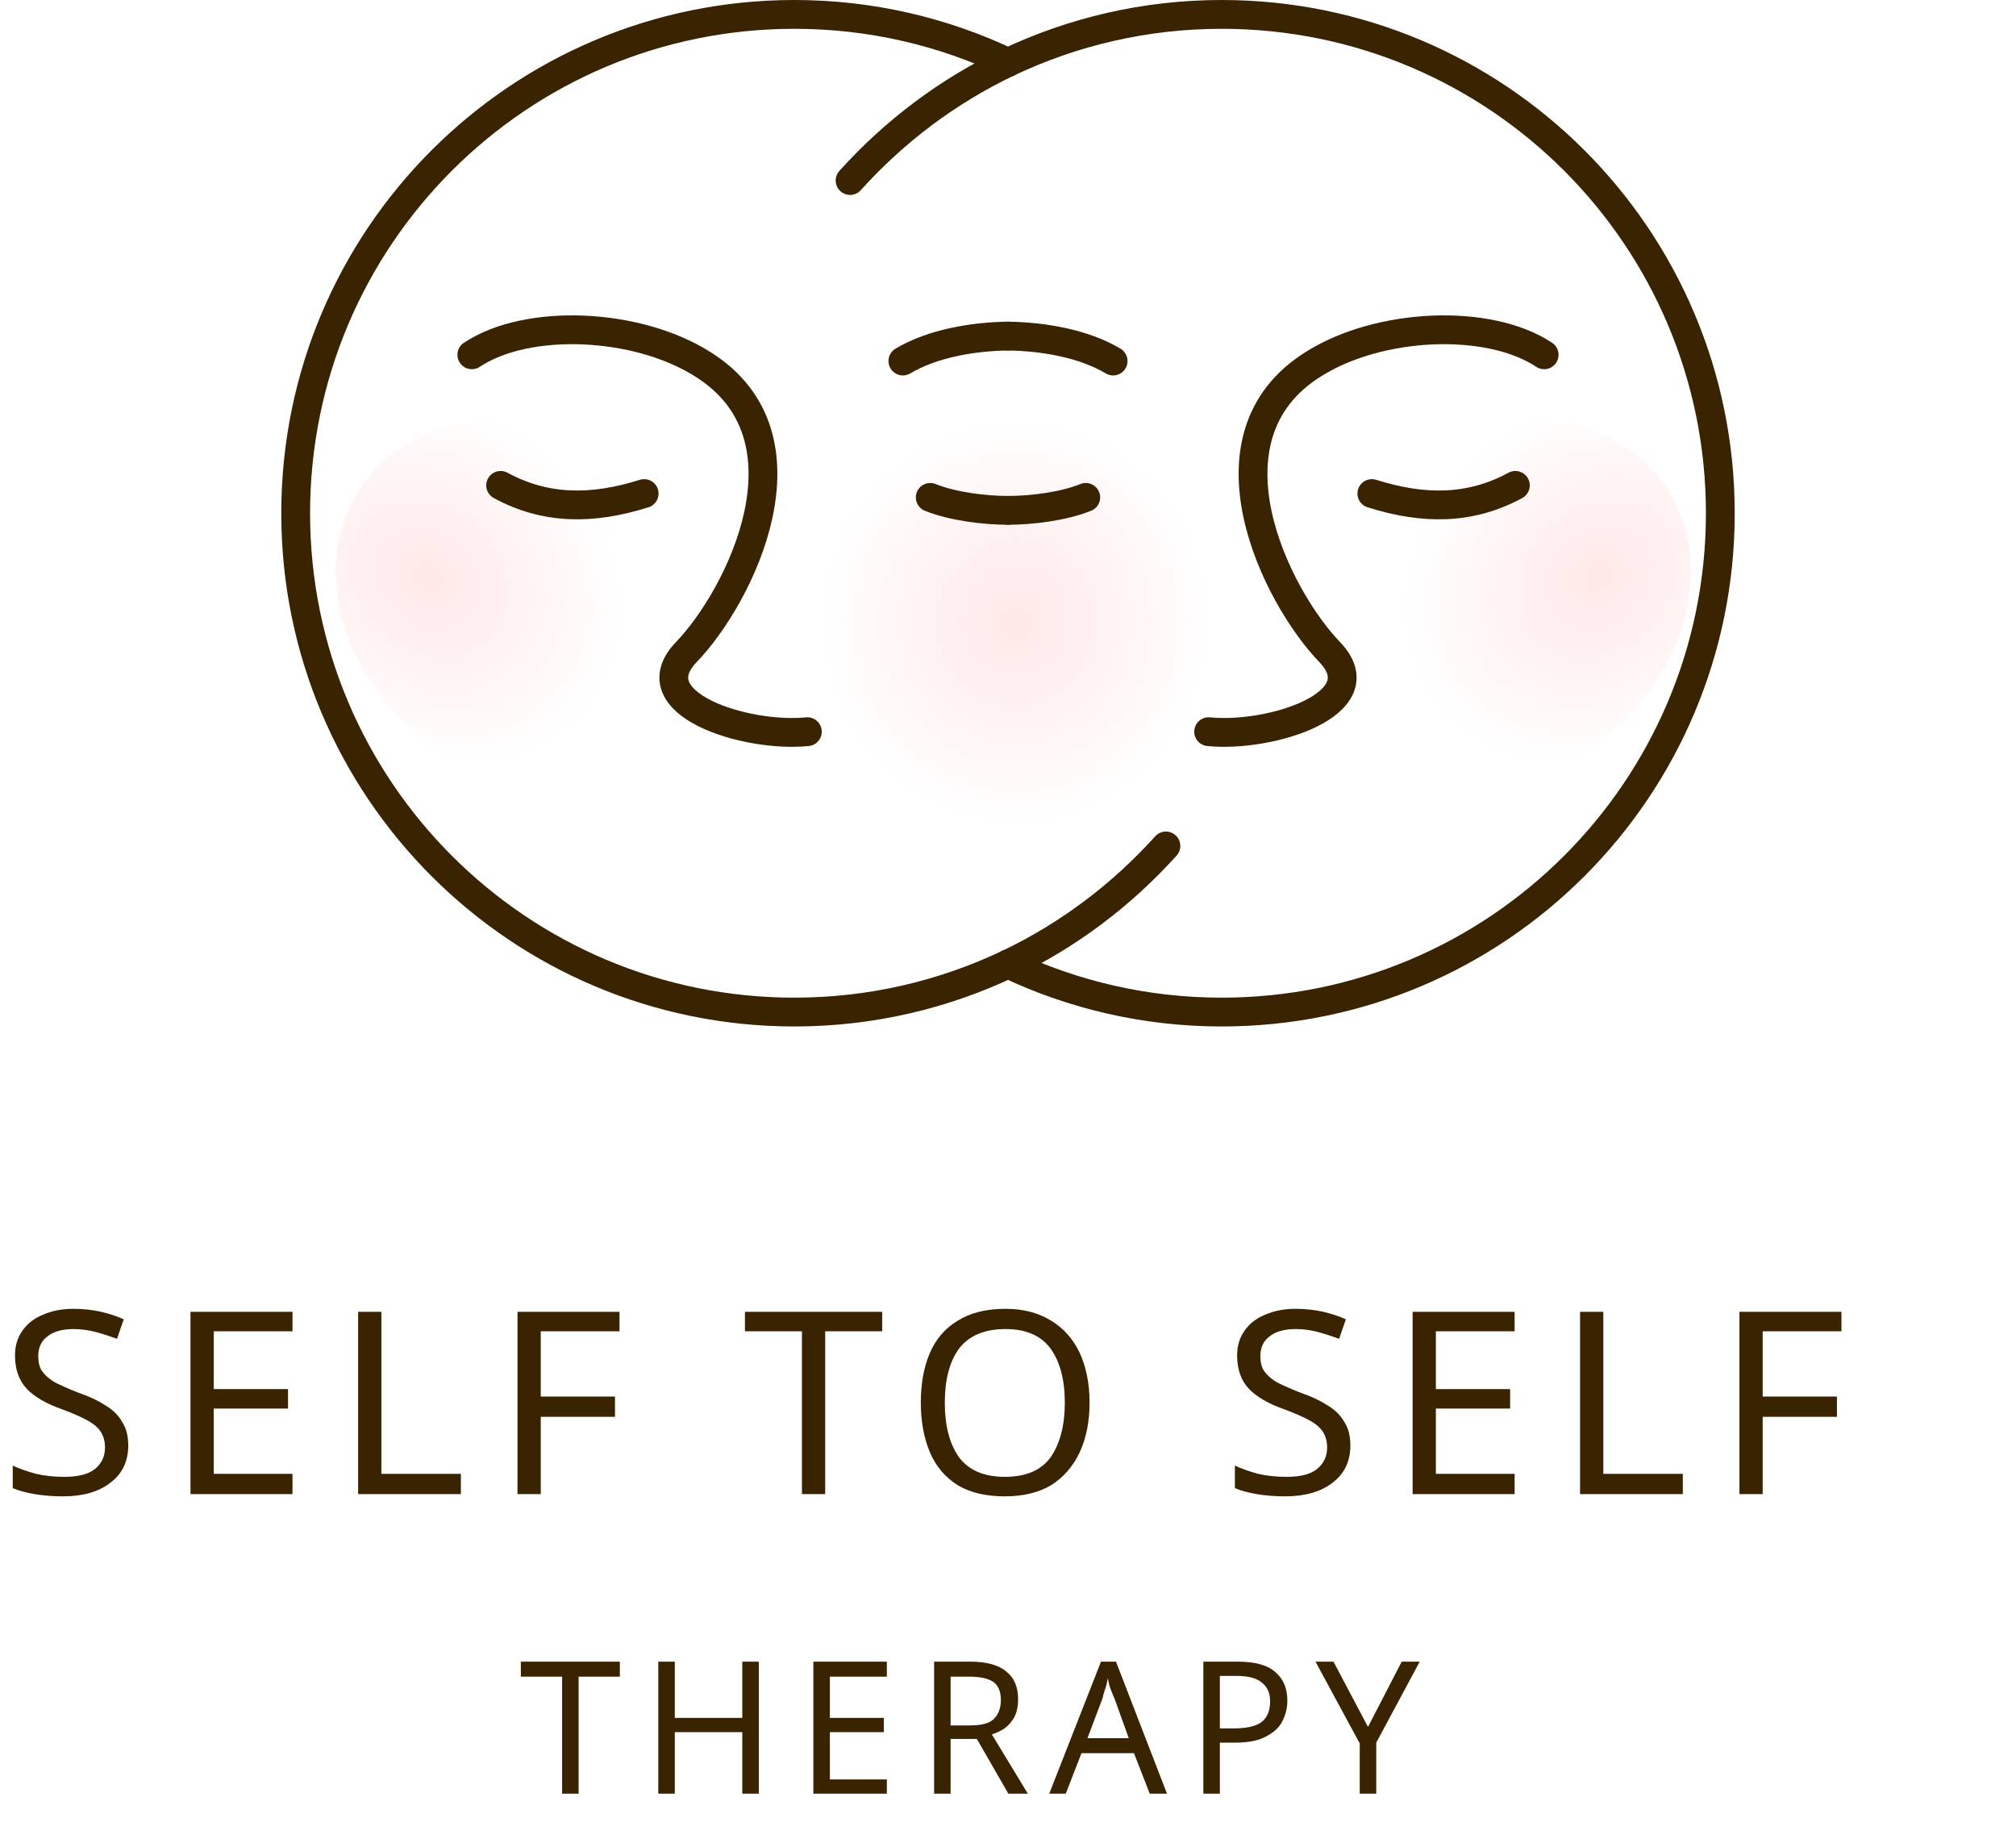
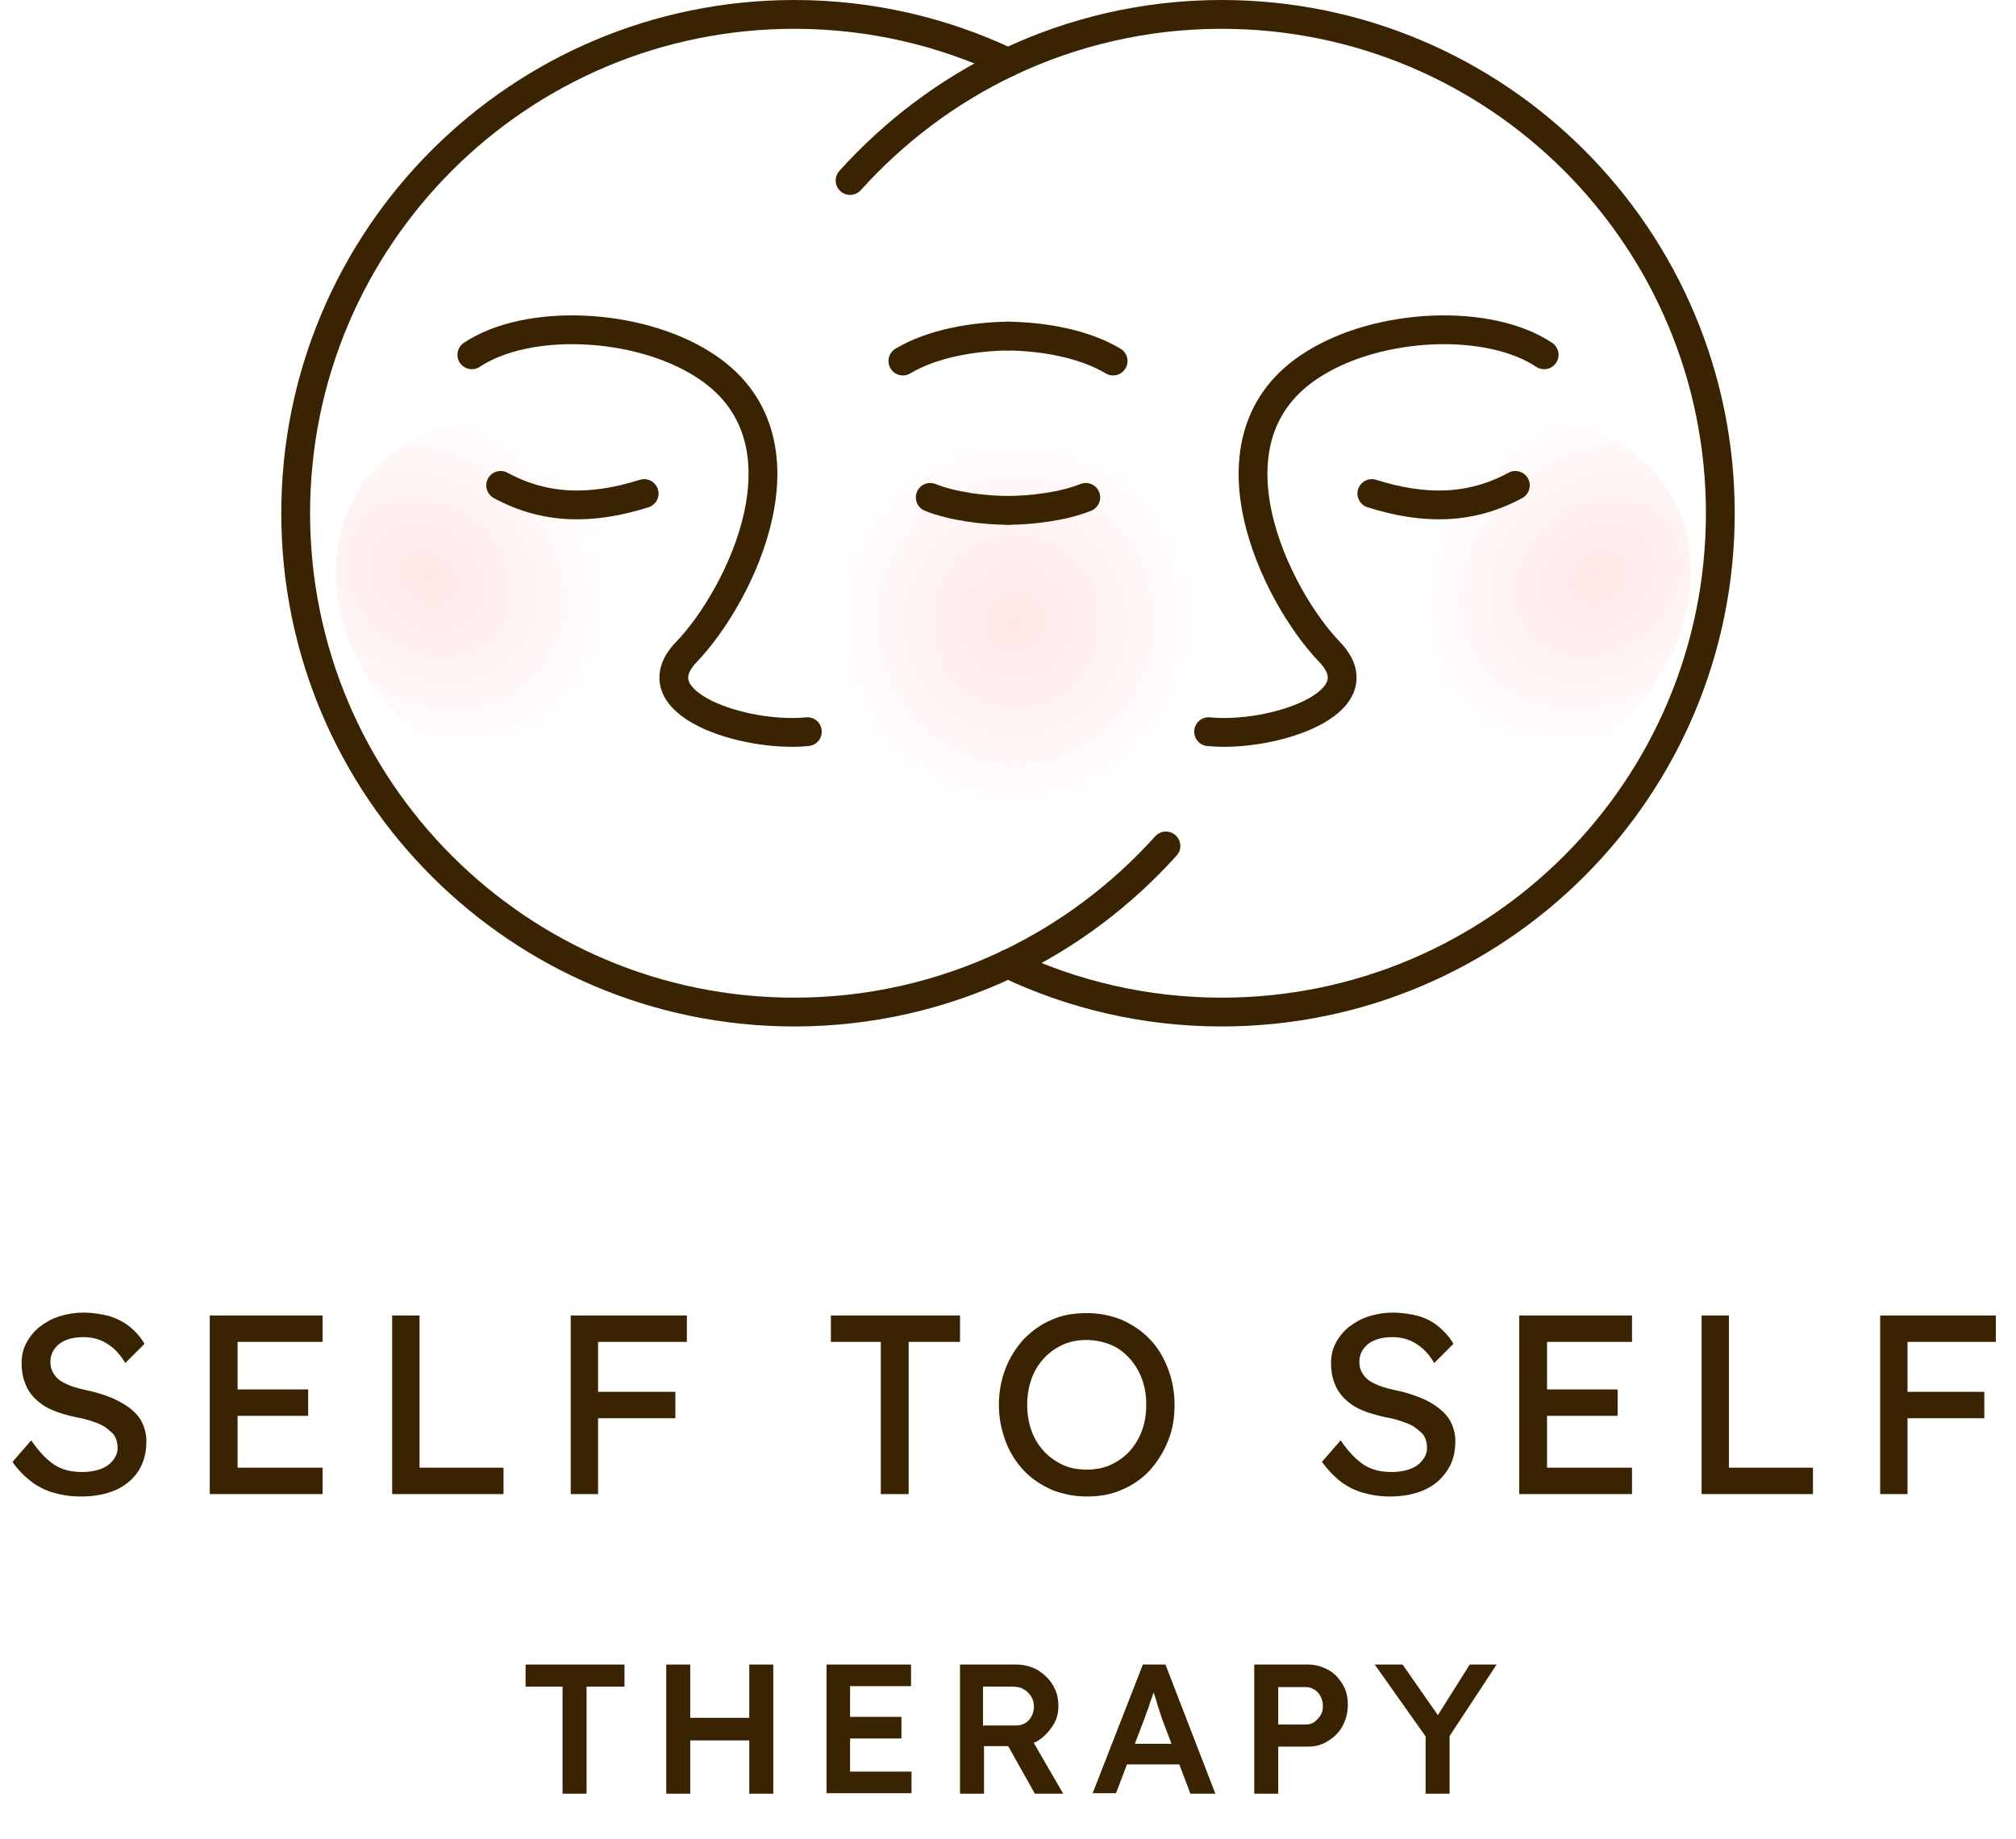
- <svg xmlns="http://www.w3.org/2000/svg" xmlns:xlink="http://www.w3.org/1999/xlink" id="Isolation_Mode" version="1.1" viewBox="0 0 42 38.3">
+ <svg xmlns="http://www.w3.org/2000/svg" id="Isolation_Mode" version="1.1" viewBox="0 0 42 38.3">
  <defs>
    <style>
      .st0 {
-         font-family: Lexend-Regular, Lexend;
-         font-size: 5.32px;
-         letter-spacing: .1em;
-       }
- 
-       .st0, .st1 {
-         fill: #3a2300;
-       }
- 
-       .st2 {
        fill: url(#radial-gradient);
      }

-       .st2, .st3, .st4 {
+       .st0, .st1, .st2, .st3 {
+         isolation: isolate;
+       }
+ 
+       .st0, .st2, .st3 {
        opacity: .3;
      }

-       .st1 {
-         font-family: Lexend-Medium, Lexend;
-         font-size: 3.84px;
-         font-weight: 500;
-         letter-spacing: .1em;
-       }
- 
-       .st5 {
+       .st4 {
        fill: none;
        stroke: #3a2300;
        stroke-linecap: round;
        stroke-linejoin: round;
        stroke-width: .6px;
      }

+       .st2 {
+         fill: url(#radial-gradient1);
+       }
+ 
      .st3 {
        fill: url(#radial-gradient2);
      }

-       .st4 {
-         fill: url(#radial-gradient1);
+       .st5 {
+         fill: #3a2300;
      }
    </style>
-     <radialGradient id="radial-gradient" cx="21.05" cy="-7.79" fx="21.05" fy="-7.79" r="2.84" gradientTransform="translate(-8.73 24.4) scale(1.42 1.47)" gradientUnits="userSpaceOnUse">
+     <radialGradient id="radial-gradient" cx="-36.33" cy="87.44" fx="-36.33" fy="87.44" r="2.84" gradientTransform="translate(72.75 141.48) scale(1.42 -1.47)" gradientUnits="userSpaceOnUse">
      <stop offset="0" stop-color="#ffaeae" />
      <stop offset="1" stop-color="#ffaeae" stop-opacity="0" />
    </radialGradient>
-     <radialGradient id="radial-gradient1" cx="480.67" cy="-66.67" fx="480.67" fy="-66.67" gradientTransform="translate(705.68 2.87) rotate(171.7) scale(1.42 -1.32) skewX(9.53)" xlink:href="#radial-gradient" />
-     <radialGradient id="radial-gradient2" cx="480.95" cy="-66.71" fx="480.95" fy="-66.71" r="2.84" gradientTransform="translate(-663.85 2.87) rotate(8.3) scale(1.42 1.32) skewX(9.53)" xlink:href="#radial-gradient" />
+     <radialGradient id="radial-gradient1" cx="144.92" cy="116.5" fx="144.92" fy="116.5" r="2.84" gradientTransform="translate(231.65 138.49) rotate(171.7) scale(1.42 1.32) skewX(-9.53)" gradientUnits="userSpaceOnUse">
+       <stop offset="0" stop-color="#ffaeae" />
+       <stop offset="1" stop-color="#ffaeae" stop-opacity="0" />
+     </radialGradient>
+     <radialGradient id="radial-gradient2" cx="422.7" cy="158.97" fx="422.7" fy="158.97" r="2.84" gradientTransform="translate(-577.82 138.49) rotate(8.3) scale(1.42 -1.32) skewX(-9.53)" gradientUnits="userSpaceOnUse">
+       <stop offset="0" stop-color="#ffaeae" />
+       <stop offset="1" stop-color="#ffaeae" stop-opacity="0" />
+     </radialGradient>
  </defs>
-   <text class="st0" transform="translate(0 31.12)">
-     <tspan x="0" y="0">SELF TO SELF</tspan>
-   </text>
-   <text class="st1" transform="translate(10.82 37.36)">
-     <tspan x="0" y="0">THERAPY</tspan>
-   </text>
+   <g class="st1">
+     <g class="st1">
+       <path class="st5" d="M1.67,31.17c-.2,0-.39-.03-.56-.08-.17-.05-.33-.13-.47-.24s-.27-.24-.38-.4l.39-.45c.17.25.34.42.5.52s.35.14.57.14c.13,0,.26-.02.37-.06.11-.04.2-.1.26-.18.06-.07.1-.16.1-.26,0-.06-.01-.12-.03-.18-.02-.06-.05-.11-.1-.15s-.1-.09-.17-.13c-.07-.04-.15-.07-.24-.1s-.2-.06-.32-.08c-.19-.04-.36-.09-.5-.15-.14-.06-.26-.14-.36-.24-.1-.1-.17-.21-.21-.33-.05-.12-.07-.26-.07-.41s.03-.29.1-.42c.07-.13.16-.24.27-.33.12-.09.25-.17.41-.22.16-.05.32-.08.51-.08.19,0,.37.03.53.07.16.05.3.12.43.22.12.1.23.22.31.36l-.4.4c-.07-.12-.15-.22-.24-.3-.09-.08-.19-.14-.29-.18-.11-.04-.22-.06-.34-.06-.14,0-.26.02-.36.06-.1.04-.18.1-.24.18-.06.08-.09.17-.09.27,0,.07.01.14.04.2.03.06.07.12.13.17s.14.09.24.13c.1.04.22.07.36.1.19.04.37.1.52.16.15.07.28.14.39.23s.19.19.24.3c.05.11.08.23.08.36,0,.24-.05.44-.16.62-.11.17-.27.31-.47.4s-.44.14-.72.14Z" />
+       <path class="st5" d="M4.37,31.12v-3.72h2.35v.55h-1.77v2.62h1.77v.55h-2.35ZM4.63,29.49v-.55h1.79v.55h-1.79Z" />
+       <path class="st5" d="M8.17,31.12v-3.72h.57v3.17h1.75v.55h-2.32Z" />
+       <path class="st5" d="M11.89,31.12v-3.72h.57v3.72h-.57ZM12.15,27.95v-.55h2.16v.55h-2.16ZM12.15,29.54v-.55h1.92v.55h-1.92Z" />
+       <path class="st5" d="M18.35,31.12v-3.17h-1.04v-.55h2.69v.55h-1.07v3.17h-.57Z" />
+       <path class="st5" d="M22.64,31.17c-.26,0-.5-.05-.73-.14-.22-.1-.42-.23-.58-.4-.16-.17-.29-.37-.38-.61s-.14-.49-.14-.76.05-.53.14-.76c.09-.23.22-.43.38-.61.17-.17.36-.31.58-.4.22-.1.46-.14.73-.14s.5.05.73.14c.22.1.42.23.58.4.17.17.29.38.38.61.09.23.14.49.14.76s-.04.53-.14.76c-.09.23-.22.43-.38.61-.16.17-.36.31-.58.4-.22.1-.46.14-.73.14ZM22.64,30.61c.18,0,.35-.03.5-.1s.28-.16.39-.28c.11-.12.2-.27.26-.43s.09-.34.09-.54-.03-.38-.09-.54-.15-.31-.26-.43-.24-.22-.39-.28-.32-.1-.5-.1-.35.03-.5.1c-.15.07-.28.16-.39.28-.11.12-.2.26-.26.43-.06.17-.09.35-.09.54s.03.38.09.54c.06.17.15.31.26.43.11.12.24.21.39.28.15.07.32.1.5.1Z" />
+       <path class="st5" d="M28.95,31.17c-.2,0-.39-.03-.56-.08-.17-.05-.33-.13-.47-.24-.14-.11-.26-.24-.38-.4l.39-.45c.17.25.34.42.5.52.16.1.35.14.57.14.13,0,.26-.02.37-.06.11-.04.2-.1.26-.18.06-.07.1-.16.1-.26,0-.06-.01-.12-.03-.18-.02-.06-.05-.11-.1-.15s-.1-.09-.17-.13c-.07-.04-.15-.07-.24-.1-.09-.03-.2-.06-.32-.08-.19-.04-.36-.09-.5-.15-.14-.06-.26-.14-.36-.24s-.17-.21-.21-.33c-.05-.12-.07-.26-.07-.41s.03-.29.1-.42c.07-.13.16-.24.27-.33.12-.09.25-.17.41-.22.16-.05.32-.08.51-.08.19,0,.37.03.53.07.16.05.3.12.42.22.12.1.23.22.31.36l-.4.4c-.07-.12-.15-.22-.24-.3-.09-.08-.19-.14-.29-.18-.11-.04-.22-.06-.34-.06-.14,0-.26.02-.36.06s-.18.1-.24.18c-.06.08-.09.17-.09.27,0,.07.01.14.04.2.03.06.07.12.13.17s.14.09.24.13c.1.04.22.07.36.1.2.04.37.1.52.16s.28.14.39.23c.11.09.19.19.24.3.05.11.08.23.08.36,0,.24-.05.44-.17.62s-.27.31-.47.4c-.2.09-.44.14-.72.14Z" />
+       <path class="st5" d="M31.65,31.12v-3.72h2.35v.55h-1.77v2.62h1.77v.55h-2.35ZM31.91,29.49v-.55h1.79v.55h-1.79Z" />
+       <path class="st5" d="M35.45,31.12v-3.72h.57v3.17h1.75v.55h-2.32Z" />
+       <path class="st5" d="M39.17,31.12v-3.72h.57v3.72h-.57ZM39.42,27.95v-.55h2.16v.55h-2.16ZM39.42,29.54v-.55h1.92v.55h-1.92Z" />
+     </g>
+   </g>
+   <g class="st1">
+     <g class="st1">
+       <path class="st5" d="M11.72,37.36v-2.23h-.77v-.46h2.06v.46h-.79v2.23h-.5Z" />
+       <path class="st5" d="M13.88,37.36v-2.69h.5v2.69h-.5ZM14.09,36.25v-.47h1.76v.47h-1.76ZM15.61,37.36v-2.69h.5v2.69h-.5Z" />
+       <path class="st5" d="M17.22,37.36v-2.69h1.76v.45h-1.27v1.78h1.28v.45h-1.77ZM17.45,36.21v-.45h1.33v.45h-1.33Z" />
+       <path class="st5" d="M20,37.36v-2.69h1.17c.16,0,.31.04.44.11.13.08.24.18.32.31s.12.27.12.44-.04.3-.12.42-.18.23-.31.31c-.13.08-.28.11-.44.11h-.68v.99h-.49ZM20.49,35.94h.68c.07,0,.14-.02.19-.05s.1-.08.13-.14.05-.13.05-.2c0-.08-.02-.16-.06-.22s-.09-.11-.16-.15c-.07-.04-.15-.05-.24-.05h-.6v.82ZM21.56,37.36l-.68-1.21.51-.1.76,1.31h-.59Z" />
+       <path class="st5" d="M22.76,37.36l1.05-2.69h.47l1.04,2.69h-.52l-.58-1.53s-.03-.08-.05-.15c-.02-.07-.05-.14-.07-.22s-.05-.15-.07-.22c-.02-.07-.04-.12-.05-.15h.1s-.03.1-.05.17c-.02.06-.04.13-.07.2-.02.07-.04.14-.07.2-.02.06-.04.12-.06.17l-.58,1.52h-.5ZM23.24,36.75l.17-.43h1.23l.18.43h-1.58Z" />
+       <path class="st5" d="M26.13,37.36v-2.69h1.12c.15,0,.29.04.42.11s.22.17.3.3.11.27.11.43-.04.31-.11.44-.17.23-.3.31c-.12.08-.26.12-.42.12h-.62v.98h-.5ZM26.63,35.92h.58c.06,0,.12-.02.17-.05.05-.04.09-.08.13-.14s.05-.12.05-.2-.02-.14-.05-.2-.07-.1-.13-.14c-.05-.03-.11-.05-.17-.05h-.58v.78Z" />
+       <path class="st5" d="M29.7,37.36v-1.34l.03.19-1.09-1.54h.58l.83,1.19h-.18s.75-1.19.75-1.19h.56l-1.04,1.58.06-.26v1.37h-.5Z" />
+     </g>
+   </g>
  <g>
    <g>
-       <ellipse class="st2" cx="21.11" cy="12.95" rx="4.02" ry="4.17" />
-       <path class="st4" d="M27.22,13.2c-.07,2.09,1.66,3.53,3.87,3.21,2.21-.32,4.06-2.28,4.13-4.38s-1.66-3.53-3.87-3.21-4.06,2.28-4.13,4.38Z" />
-       <path class="st3" d="M15,13.2c.07,2.09-1.66,3.53-3.87,3.21-2.21-.32-4.06-2.28-4.13-4.38-.07-2.09,1.66-3.53,3.87-3.21s4.06,2.28,4.13,4.38Z" />
+       <ellipse class="st0" cx="21.11" cy="12.95" rx="4.02" ry="4.17" />
+       <path class="st2" d="M27.22,13.2c-.07,2.09,1.66,3.53,3.87,3.21,2.21-.32,4.06-2.28,4.13-4.38s-1.66-3.53-3.87-3.21-4.06,2.28-4.13,4.38Z" />
+       <path class="st3" d="M15,13.2c.07,2.09-1.66,3.53-3.87,3.21s-4.06-2.28-4.13-4.38c-.07-2.09,1.66-3.53,3.87-3.21s4.06,2.28,4.13,4.38Z" />
    </g>
    <g>
-       <path class="st5" d="M21,20.08c-1.35.64-2.86,1-4.45,1-5.74,0-10.39-4.65-10.39-10.39S10.81.3,16.55.3c1.59,0,3.1.36,4.45,1" />
-       <path class="st5" d="M24.29,17.62c-.92,1.02-2.03,1.86-3.29,2.46" />
-       <path class="st5" d="M17.71,3.76c.92-1.02,2.03-1.86,3.29-2.46" />
-       <path class="st5" d="M21,1.3c1.35-.64,2.86-1,4.45-1,5.74,0,10.39,4.65,10.39,10.39s-4.65,10.39-10.39,10.39c-1.59,0-3.1-.36-4.45-1" />
+       <path class="st4" d="M21,20.08c-1.35.64-2.86,1-4.45,1-5.74,0-10.39-4.65-10.39-10.39S10.81.3,16.55.3c1.59,0,3.1.36,4.45,1" />
+       <path class="st4" d="M24.29,17.62c-.92,1.02-2.03,1.86-3.29,2.46" />
+       <path class="st4" d="M17.71,3.76c.92-1.02,2.03-1.86,3.29-2.46" />
+       <path class="st4" d="M21,1.3c1.35-.64,2.86-1,4.45-1,5.74,0,10.39,4.65,10.39,10.39s-4.65,10.39-10.39,10.39c-1.59,0-3.1-.36-4.45-1" />
    </g>
-     <path class="st5" d="M21,10.63c.48,0,1.15-.08,1.62-.27" />
-     <path class="st5" d="M31.57,10.11c-.94.51-1.91.51-2.99.17" />
-     <path class="st5" d="M32.17,7.39c-1.16-.77-3.43-.67-4.8.19-2.45,1.52-.78,4.85.33,6,1.03,1.07-1.22,1.79-2.52,1.66" />
-     <path class="st5" d="M23.19,7.52c-.62-.37-1.47-.51-2.19-.52" />
-     <path class="st5" d="M21,10.63c-.48,0-1.15-.08-1.62-.27" />
-     <path class="st5" d="M10.43,10.11c.94.51,1.91.51,2.99.17" />
-     <path class="st5" d="M9.83,7.39c1.16-.77,3.43-.67,4.8.19,2.45,1.52.78,4.85-.33,6-1.03,1.07,1.22,1.79,2.52,1.66" />
-     <path class="st5" d="M18.81,7.52c.62-.37,1.47-.51,2.19-.52" />
+     <path class="st4" d="M21,10.63c.48,0,1.15-.08,1.62-.27" />
+     <path class="st4" d="M31.57,10.11c-.94.51-1.91.51-2.99.17" />
+     <path class="st4" d="M32.17,7.39c-1.16-.77-3.43-.67-4.8.19-2.45,1.52-.78,4.85.33,6,1.03,1.07-1.22,1.79-2.52,1.66" />
+     <path class="st4" d="M23.19,7.52c-.62-.37-1.47-.51-2.19-.52" />
+     <path class="st4" d="M21,10.63c-.48,0-1.15-.08-1.62-.27" />
+     <path class="st4" d="M10.43,10.11c.94.51,1.91.51,2.99.17" />
+     <path class="st4" d="M9.83,7.39c1.16-.77,3.43-.67,4.8.19,2.45,1.52.78,4.85-.33,6-1.03,1.07,1.22,1.79,2.52,1.66" />
+     <path class="st4" d="M18.81,7.52c.62-.37,1.47-.51,2.19-.52" />
  </g>
</svg>
